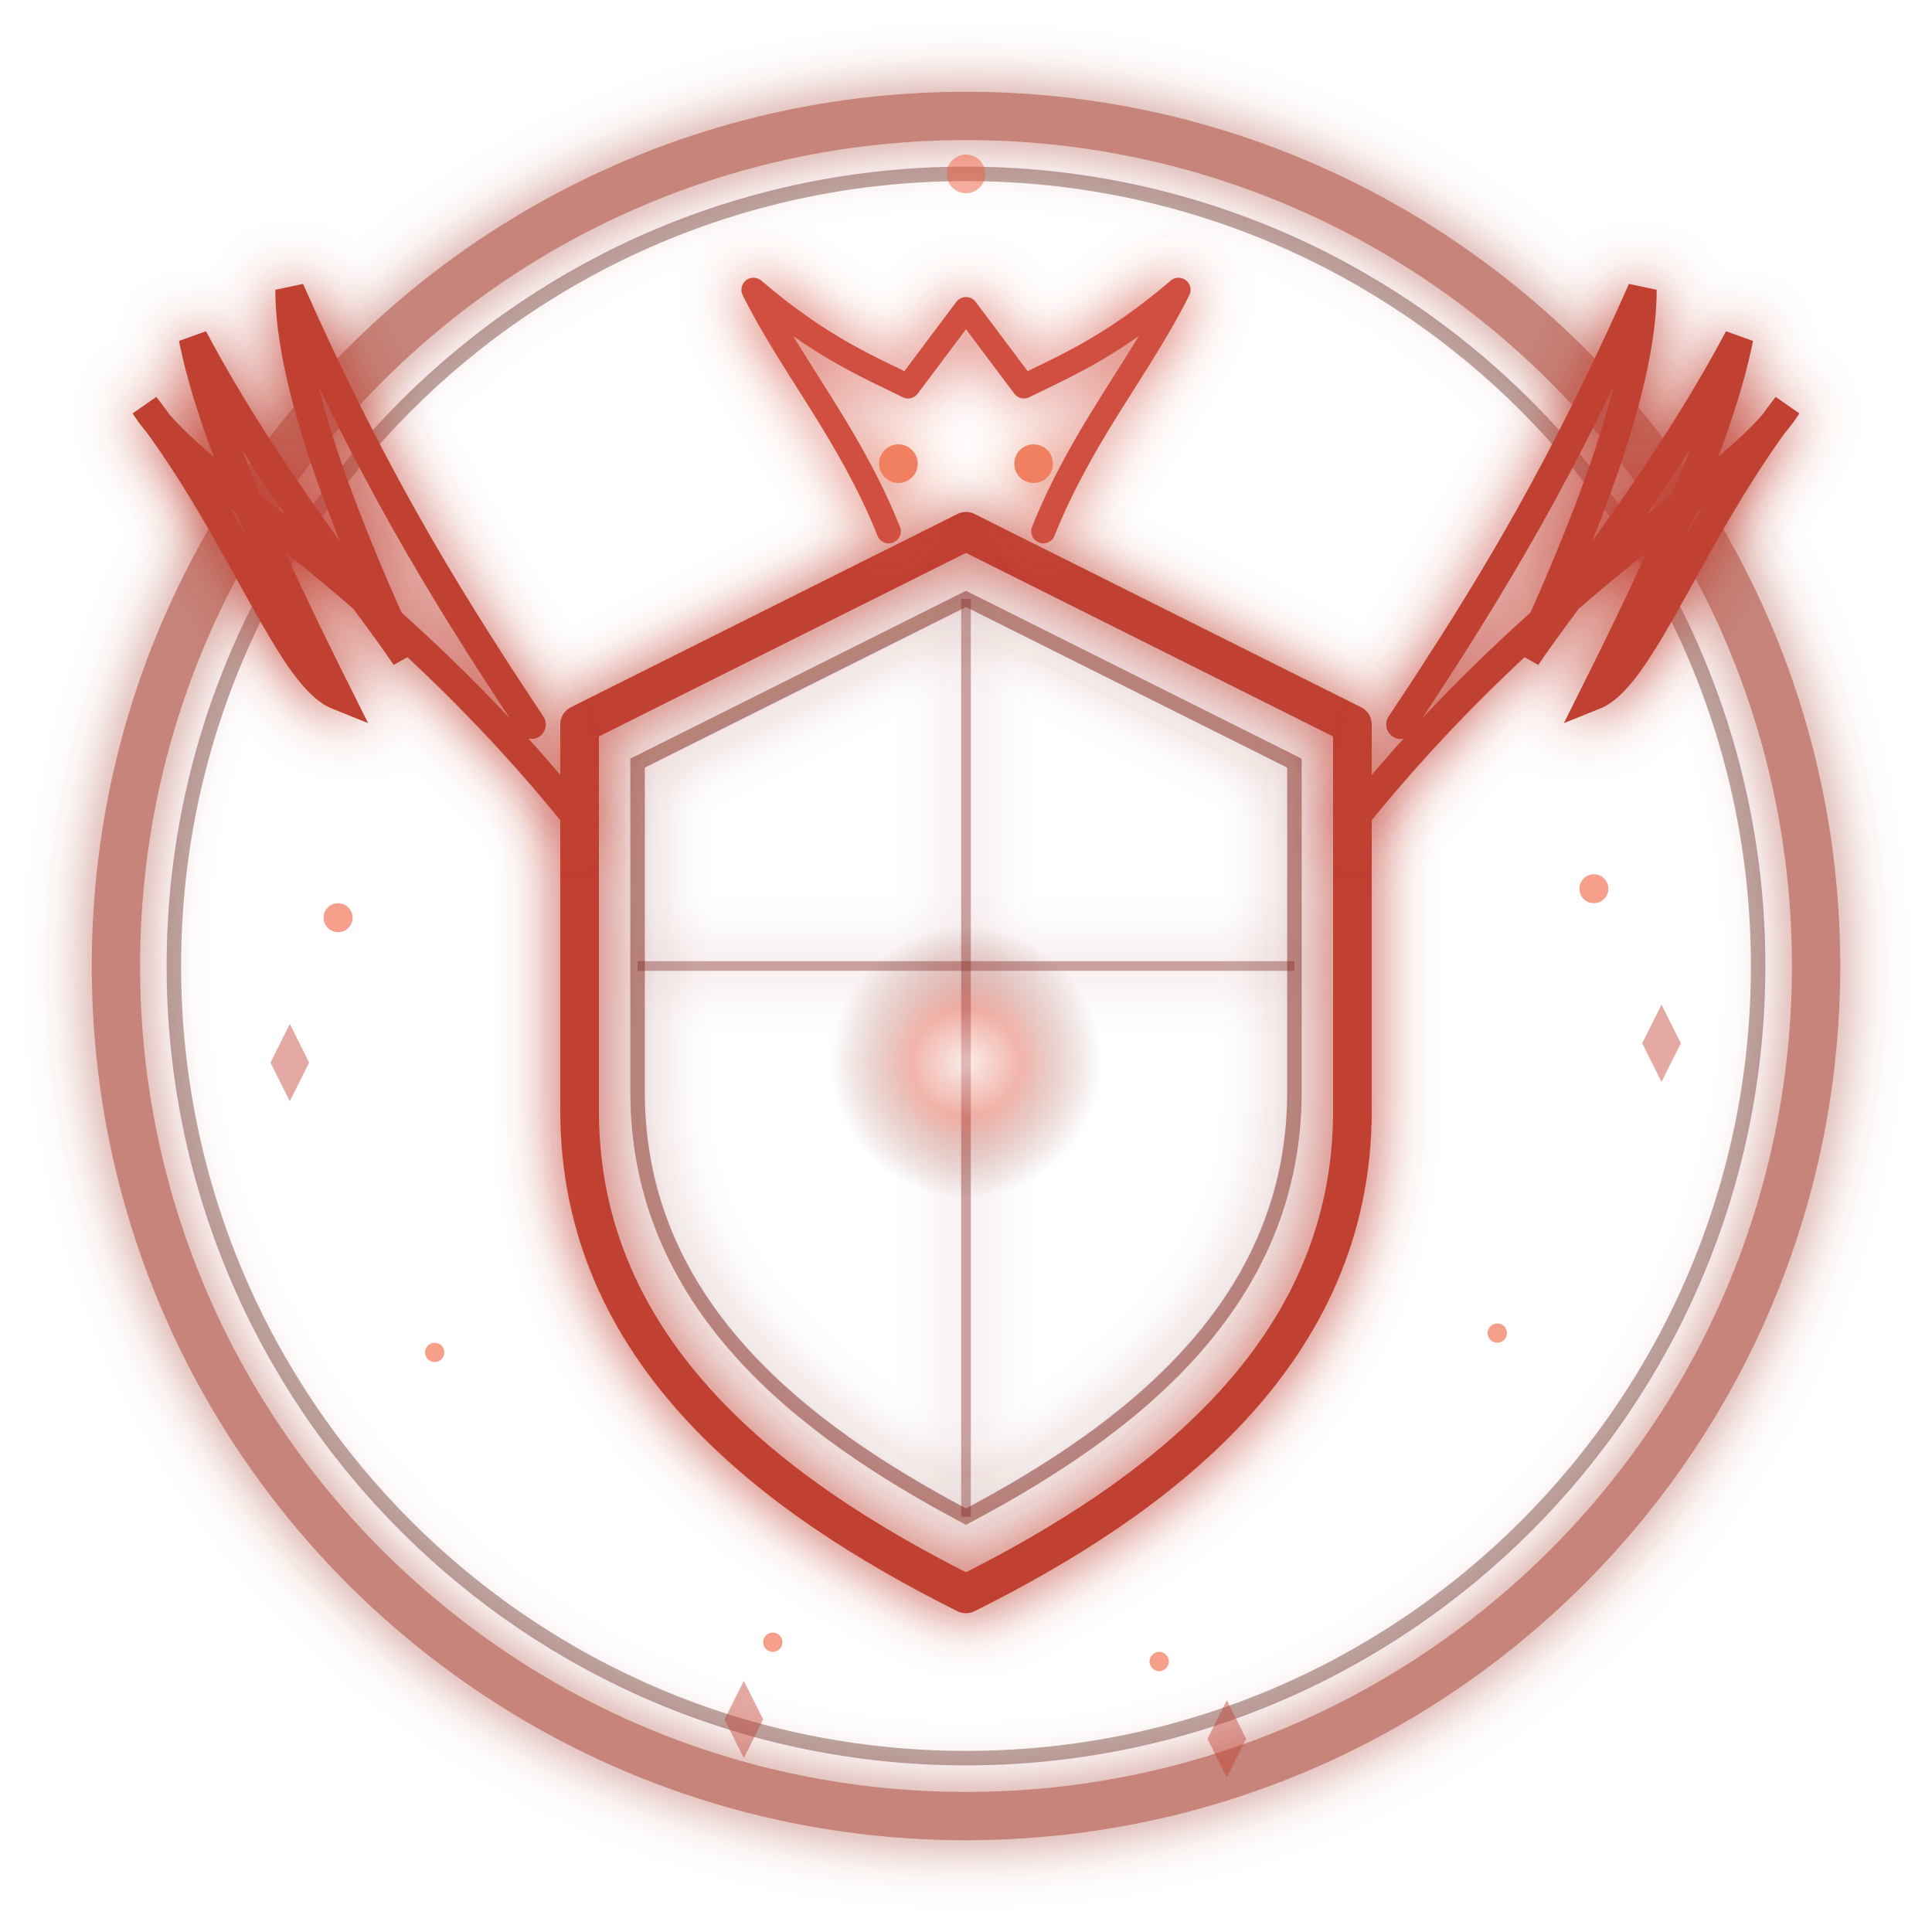
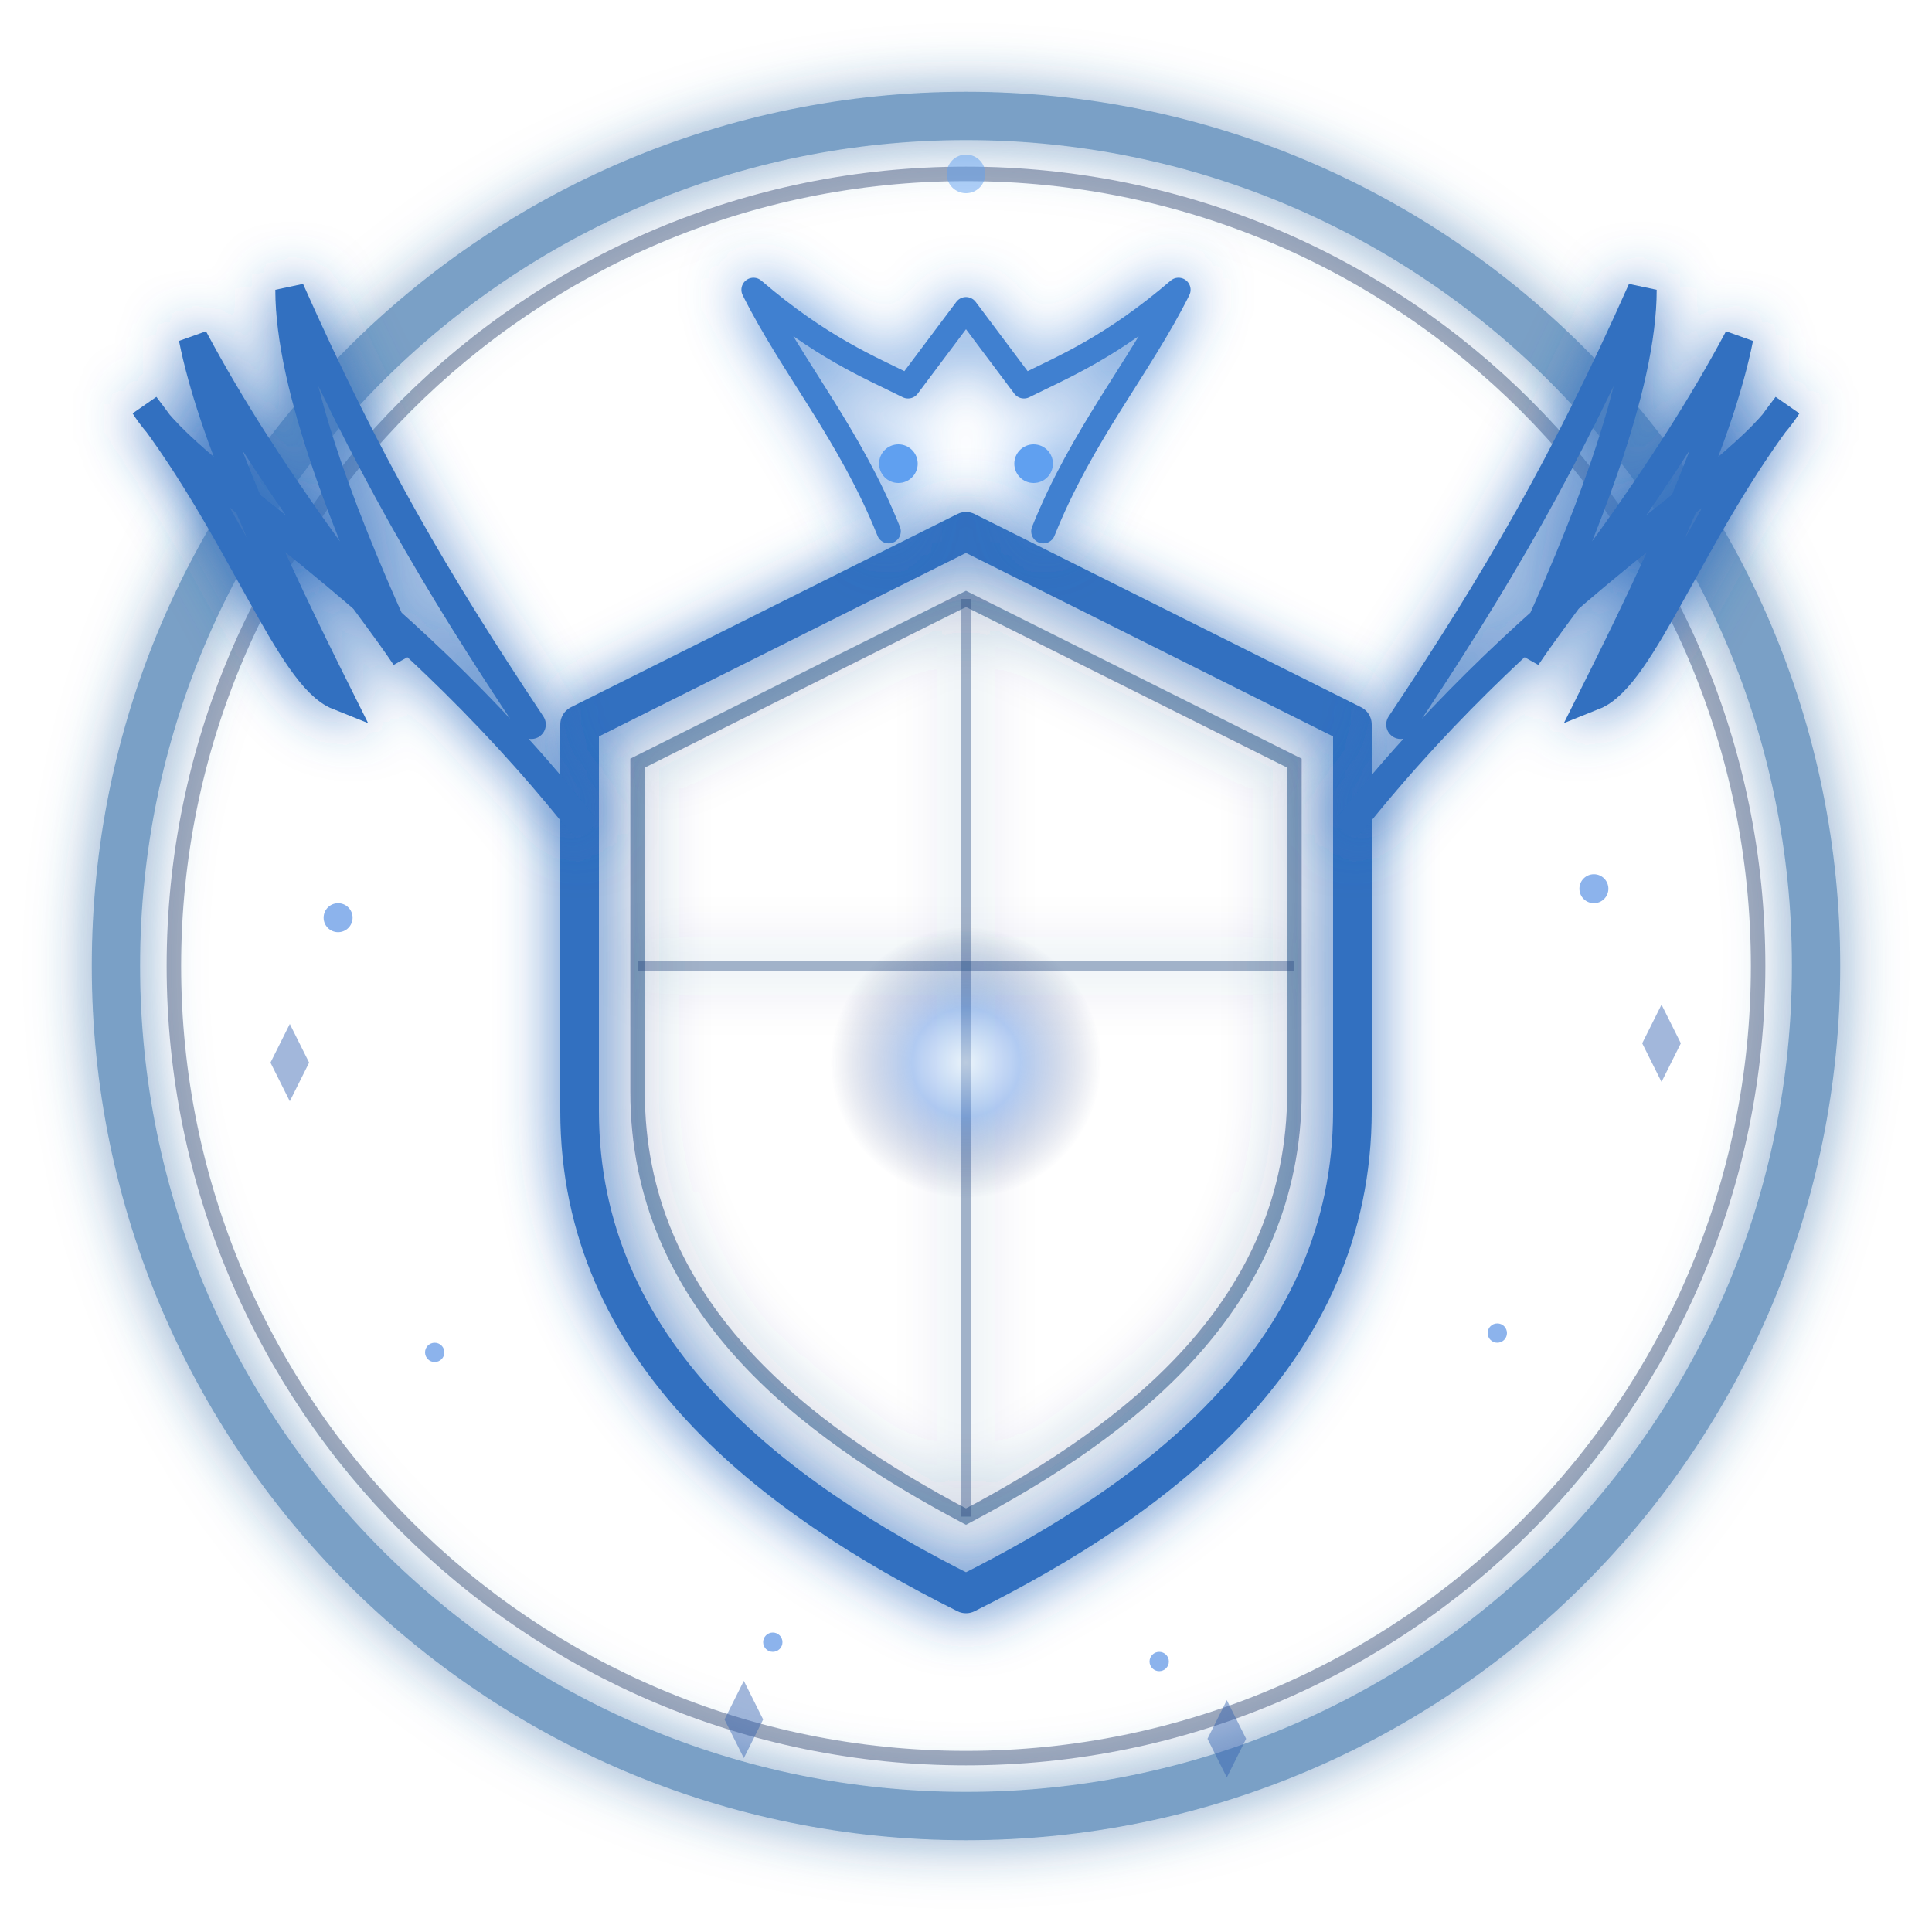
<svg xmlns="http://www.w3.org/2000/svg" viewBox="0 0 200 200">
  <defs>
    <filter id="celGlow" x="-50%" y="-50%" width="200%" height="200%">
      <feGaussianBlur stdDeviation="3" result="blur" />
      <feMerge>
        <feMergeNode in="blur" />
        <feMergeNode in="SourceGraphic" />
      </feMerge>
    </filter>
    <radialGradient id="celCore" cx="50%" cy="50%" r="50%">
-       <stop offset="0%" stop-color="#ffe8e0" />
-       <stop offset="40%" stop-color="#e04830" />
-       <stop offset="100%" stop-color="#601810" stop-opacity="0" />
+       <stop offset="0%" stop-color="#e0f0ff" />
+       <stop offset="40%" stop-color="#4080e0" />
+       <stop offset="100%" stop-color="#102060" stop-opacity="0" />
    </radialGradient>
    <linearGradient id="wingGrad" x1="0%" y1="0%" x2="100%" y2="100%">
-       <stop offset="0%" stop-color="#d04030" />
-       <stop offset="100%" stop-color="#801808" />
+       <stop offset="0%" stop-color="#3070d0" />
+       <stop offset="100%" stop-color="#102860" />
    </linearGradient>
  </defs>
-   <circle cx="100" cy="100" r="88" fill="none" stroke="#a03020" stroke-width="5" opacity="0.6" filter="url(#celGlow)" />
-   <circle cx="100" cy="100" r="82" fill="none" stroke="#602018" stroke-width="1.5" opacity="0.4" />
+   <circle cx="100" cy="100" r="88" fill="none" stroke="#2060a0" stroke-width="5" opacity="0.6" filter="url(#celGlow)" />
+   <circle cx="100" cy="100" r="82" fill="none" stroke="#183060" stroke-width="1.5" opacity="0.4" />
  <g filter="url(#celGlow)">
-     <path d="M100 55 L140 75 L140 115 C140 140, 120 155, 100 165              C80 155, 60 140, 60 115 L60 75 Z" fill="none" stroke="#c04030" stroke-width="4" stroke-linejoin="round" />
-     <path d="M100 62 L134 79 L134 113 C134 135, 117 148, 100 157              C83 148, 66 135, 66 113 L66 79 Z" fill="none" stroke="#802820" stroke-width="1.5" opacity="0.5" />
-     <line x1="100" y1="62" x2="100" y2="157" stroke="#802820" stroke-width="1" opacity="0.4" />
-     <line x1="66" y1="100" x2="134" y2="100" stroke="#802820" stroke-width="1" opacity="0.4" />
+     <path d="M100 55 L140 75 L140 115 C140 140, 120 155, 100 165              C80 155, 60 140, 60 115 L60 75 Z" fill="none" stroke="#3070c0" stroke-width="4" stroke-linejoin="round" />
+     <path d="M100 62 L134 79 L134 113 C134 135, 117 148, 100 157              C83 148, 66 135, 66 113 L66 79 Z" fill="none" stroke="#204880" stroke-width="1.5" opacity="0.5" />
+     <line x1="100" y1="62" x2="100" y2="157" stroke="#204880" stroke-width="1" opacity="0.4" />
+     <line x1="66" y1="100" x2="134" y2="100" stroke="#204880" stroke-width="1" opacity="0.4" />
  </g>
-   <g fill="none" stroke="#c04030" stroke-width="3" stroke-linecap="round" filter="url(#celGlow)">
+   <g fill="none" stroke="#3070c0" stroke-width="3" stroke-linecap="round" filter="url(#celGlow)">
    <path d="M60 85 C40 60, 20 50, 15 42 C25 55, 30 70, 35 72              C28 58, 22 45, 20 35 C28 50, 38 62, 42 68              C36 55, 30 40, 30 30 C38 48, 45 60, 55 75" />
    <path d="M140 85 C160 60, 180 50, 185 42 C175 55, 170 70, 165 72              C172 58, 178 45, 180 35 C172 50, 162 62, 158 68              C164 55, 170 40, 170 30 C162 48, 155 60, 145 75" />
  </g>
  <g filter="url(#celGlow)">
-     <path d="M92 55 C88 45, 82 38, 78 30 C85 36, 90 38, 94 40              L100 32              L106 40 C110 38, 115 36, 122 30 C118 38, 112 45, 108 55" fill="none" stroke="#d05040" stroke-width="2.5" stroke-linecap="round" stroke-linejoin="round" />
-     <circle cx="93" cy="48" r="2" fill="#f08060" />
-     <circle cx="107" cy="48" r="2" fill="#f08060" />
+     <path d="M92 55 C88 45, 82 38, 78 30 C85 36, 90 38, 94 40              L100 32              L106 40 C110 38, 115 36, 122 30 C118 38, 112 45, 108 55" fill="none" stroke="#4080d0" stroke-width="2.5" stroke-linecap="round" stroke-linejoin="round" />
+     <circle cx="93" cy="48" r="2" fill="#60a0f0" />
+     <circle cx="107" cy="48" r="2" fill="#60a0f0" />
  </g>
  <circle cx="100" cy="110" r="14" fill="url(#celCore)" opacity="0.4" />
-   <g fill="#f06040" opacity="0.6">
+   <g fill="#4080e0" opacity="0.6">
    <circle cx="35" cy="95" r="1.5" />
    <circle cx="165" cy="92" r="1.5" />
    <circle cx="45" cy="140" r="1" />
    <circle cx="155" cy="138" r="1" />
    <circle cx="80" cy="170" r="1" />
    <circle cx="120" cy="172" r="1" />
  </g>
-   <g fill="#c04030" opacity="0.45">
+   <g fill="#3060b0" opacity="0.45">
    <polygon points="28,110 30,106 32,110 30,114" />
    <polygon points="170,108 172,104 174,108 172,112" />
    <polygon points="75,178 77,174 79,178 77,182" />
    <polygon points="125,180 127,176 129,180 127,184" />
  </g>
-   <circle cx="100" cy="18" r="2" fill="#f06040" opacity="0.5">
+   <circle cx="100" cy="18" r="2" fill="#60a0f0" opacity="0.5">
    <animateTransform attributeName="transform" type="rotate" from="0 100 100" to="-360 100 100" dur="15s" repeatCount="indefinite" />
  </circle>
</svg>
